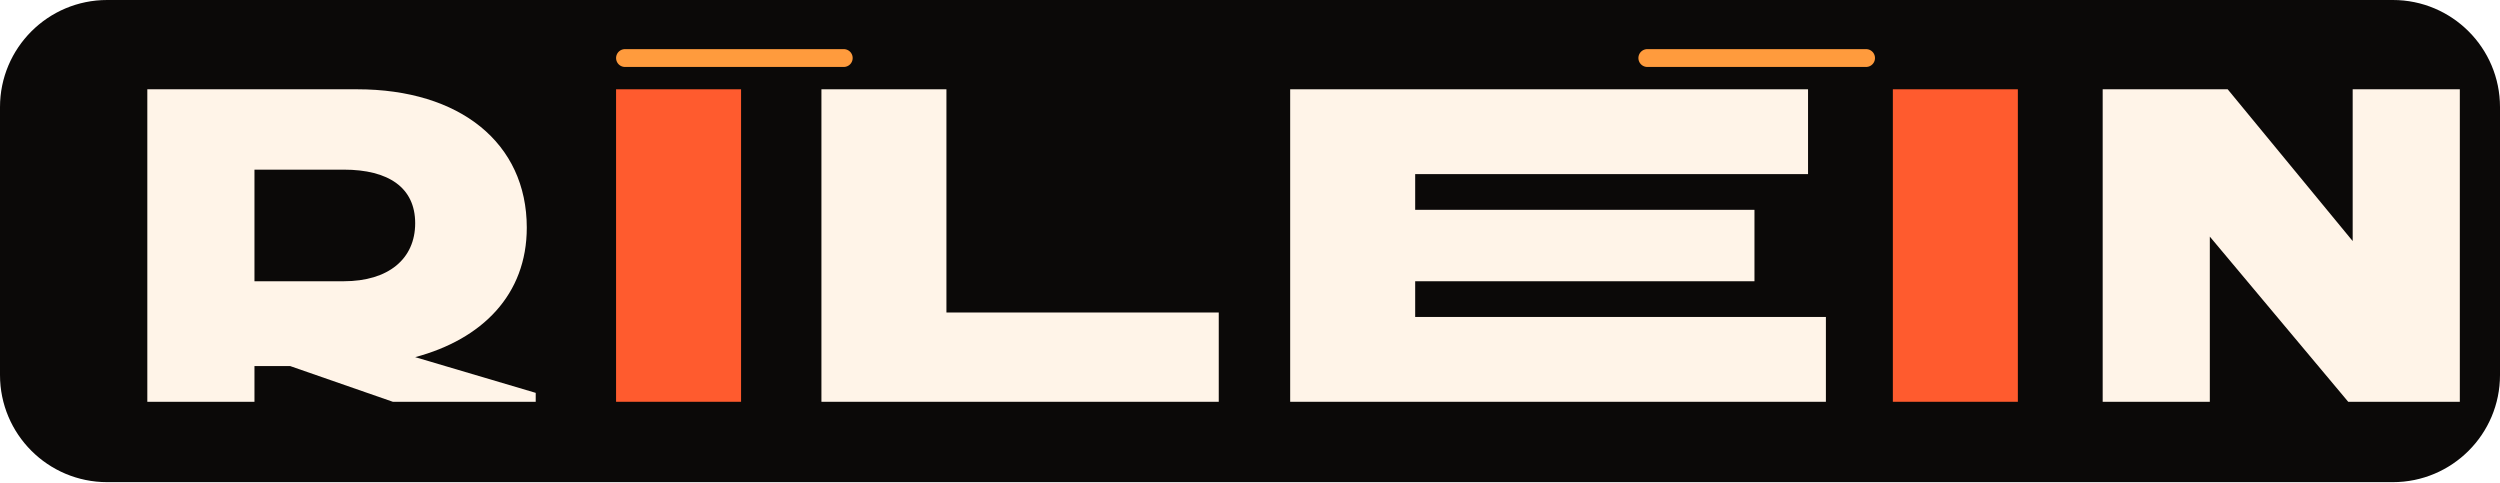
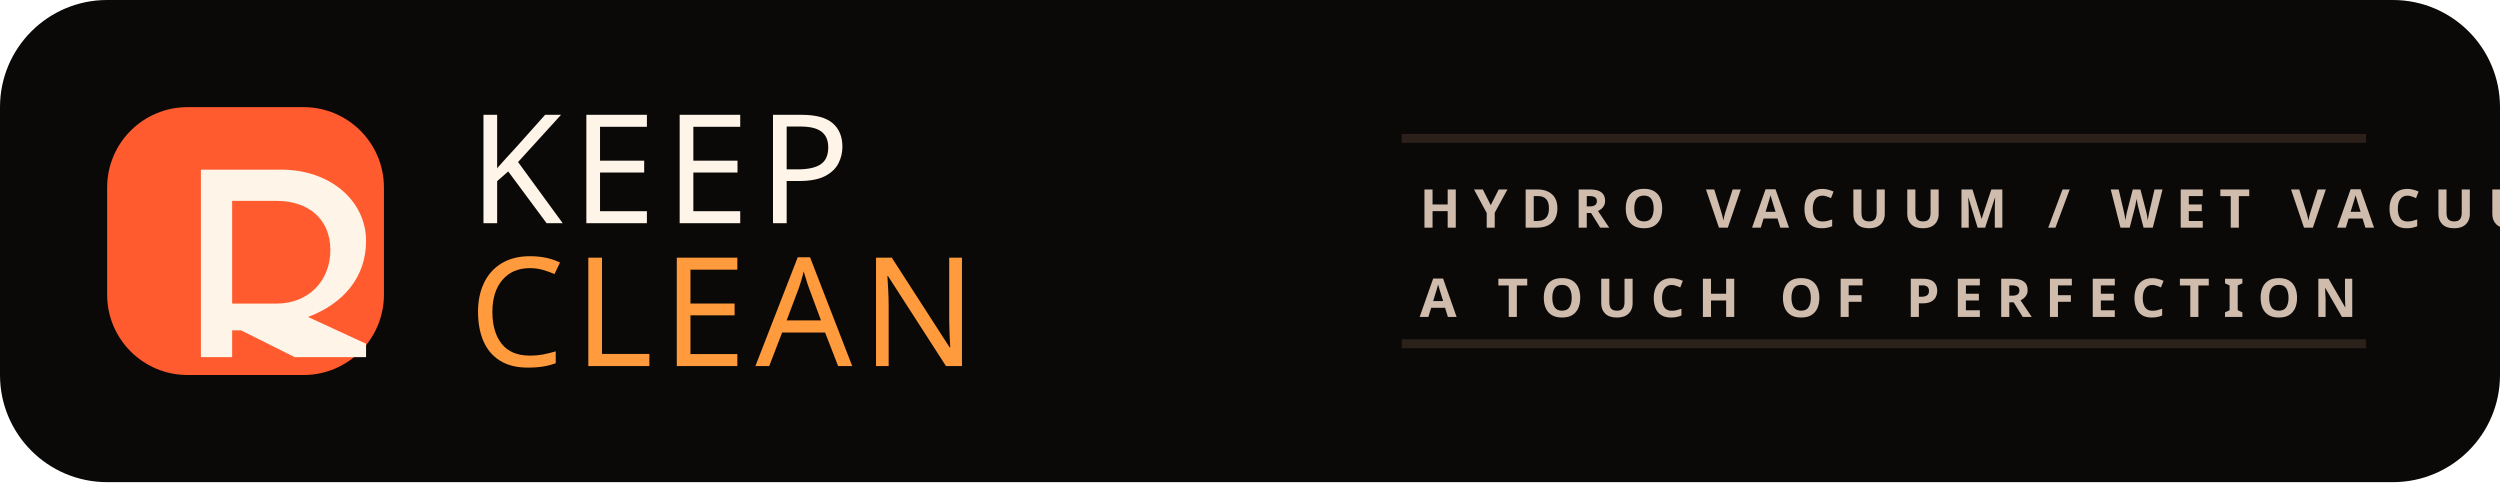
<svg xmlns="http://www.w3.org/2000/svg" width="560" height="108" viewBox="0 0 560 108" fill="none">
  <rect width="560" height="108" rx="24" fill="#0B0908" />
-   <path d="M33 20H80C103 20 118 32 118 51C118 66 108 76 93 80L120 88V90H88L65 82H57V90H33V20ZM57 63H77C87 63 93 58 93 50C93 42 87 38 77 38H57V63Z" fill="#FFF4E8" />
-   <path d="M138 90V20H166V90H138Z" fill="#FF5B2E" />
-   <path d="M184 90V20H212V70H273V90H184Z" fill="#FFF4E8" />
-   <path d="M289 90V20H405V39H317V47H393V63H317V71H409V90H289Z" fill="#FFF4E8" />
-   <path d="M424 90V20H452V90H424Z" fill="#FF5B2E" />
-   <path d="M471 90V20H499L527 54V20H551V90H526L495 53V90H471Z" fill="#FFF4E8" />
-   <path d="M140 13H189" stroke="#FF9B3D" stroke-width="4" stroke-linecap="round" />
-   <path d="M369 13H418" stroke="#FF9B3D" stroke-width="4" stroke-linecap="round" />
+   <rect x="24" y="24" width="62" height="60" rx="18" fill="#FF5B2E" />
+   <path d="M45 38H63C74 38 82 45 82 54C82 62 77 68 69 71L82 77V80H66L54 74H52V80H45V38ZM52 68H62C69 68 74 63 74 56C74 49 69 45 62 45H52V68Z" fill="#FFF4E8" />
+   <text x="105" y="50" fill="#FFF4E8" font-family="Anton, sans-serif" font-size="34" letter-spacing="2">KEEP</text>
+   <text x="105" y="82" fill="#FF9B3D" font-family="Anton, sans-serif" font-size="34" letter-spacing="2">CLEAN</text>
+   <path d="M314 31H530" stroke="#2B211A" stroke-width="2" />
+   <path d="M314 77H530" stroke="#2B211A" stroke-width="2" />
+   <text x="318" y="51" fill="#CFBCAD" font-family="Manrope, sans-serif" font-size="12" font-weight="700" letter-spacing="3">HYDRO VACUUM / WET VACUUM / SHOE CARE</text>
+   <text x="318" y="71" fill="#CFBCAD" font-family="Manrope, sans-serif" font-size="12" font-weight="700" letter-spacing="3">A TOUCH OF PERFECTION</text>
</svg>
